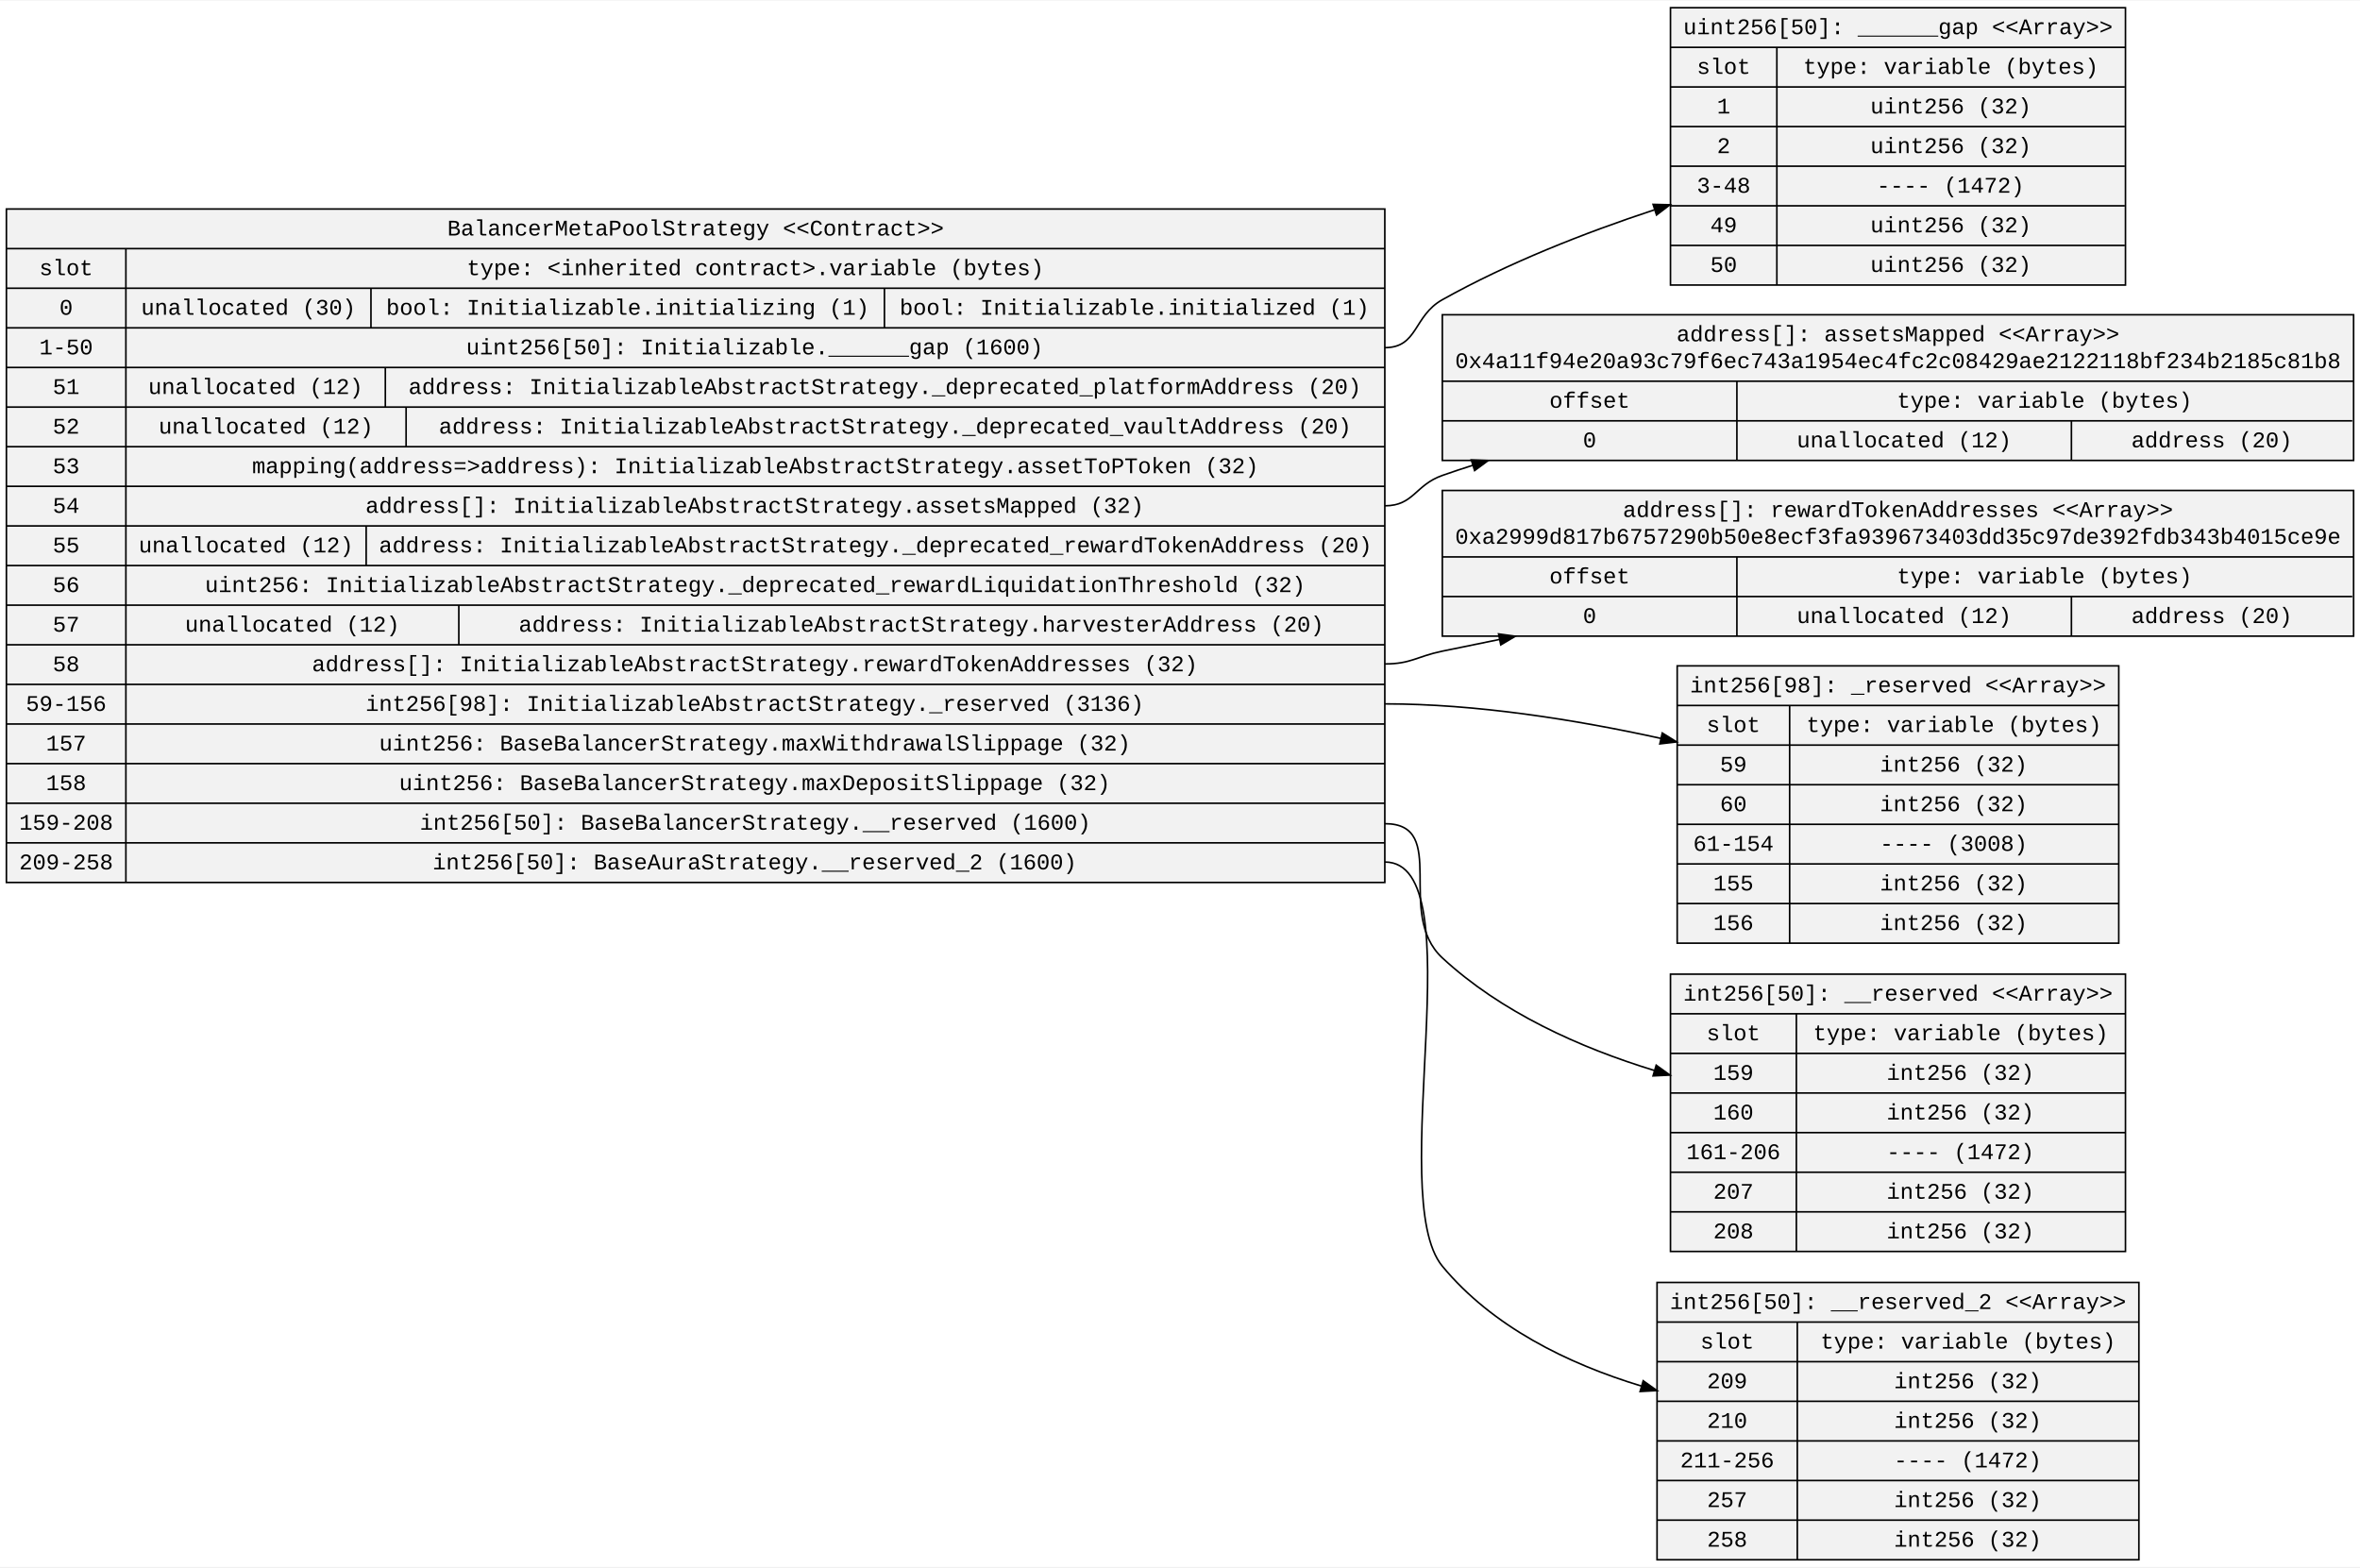
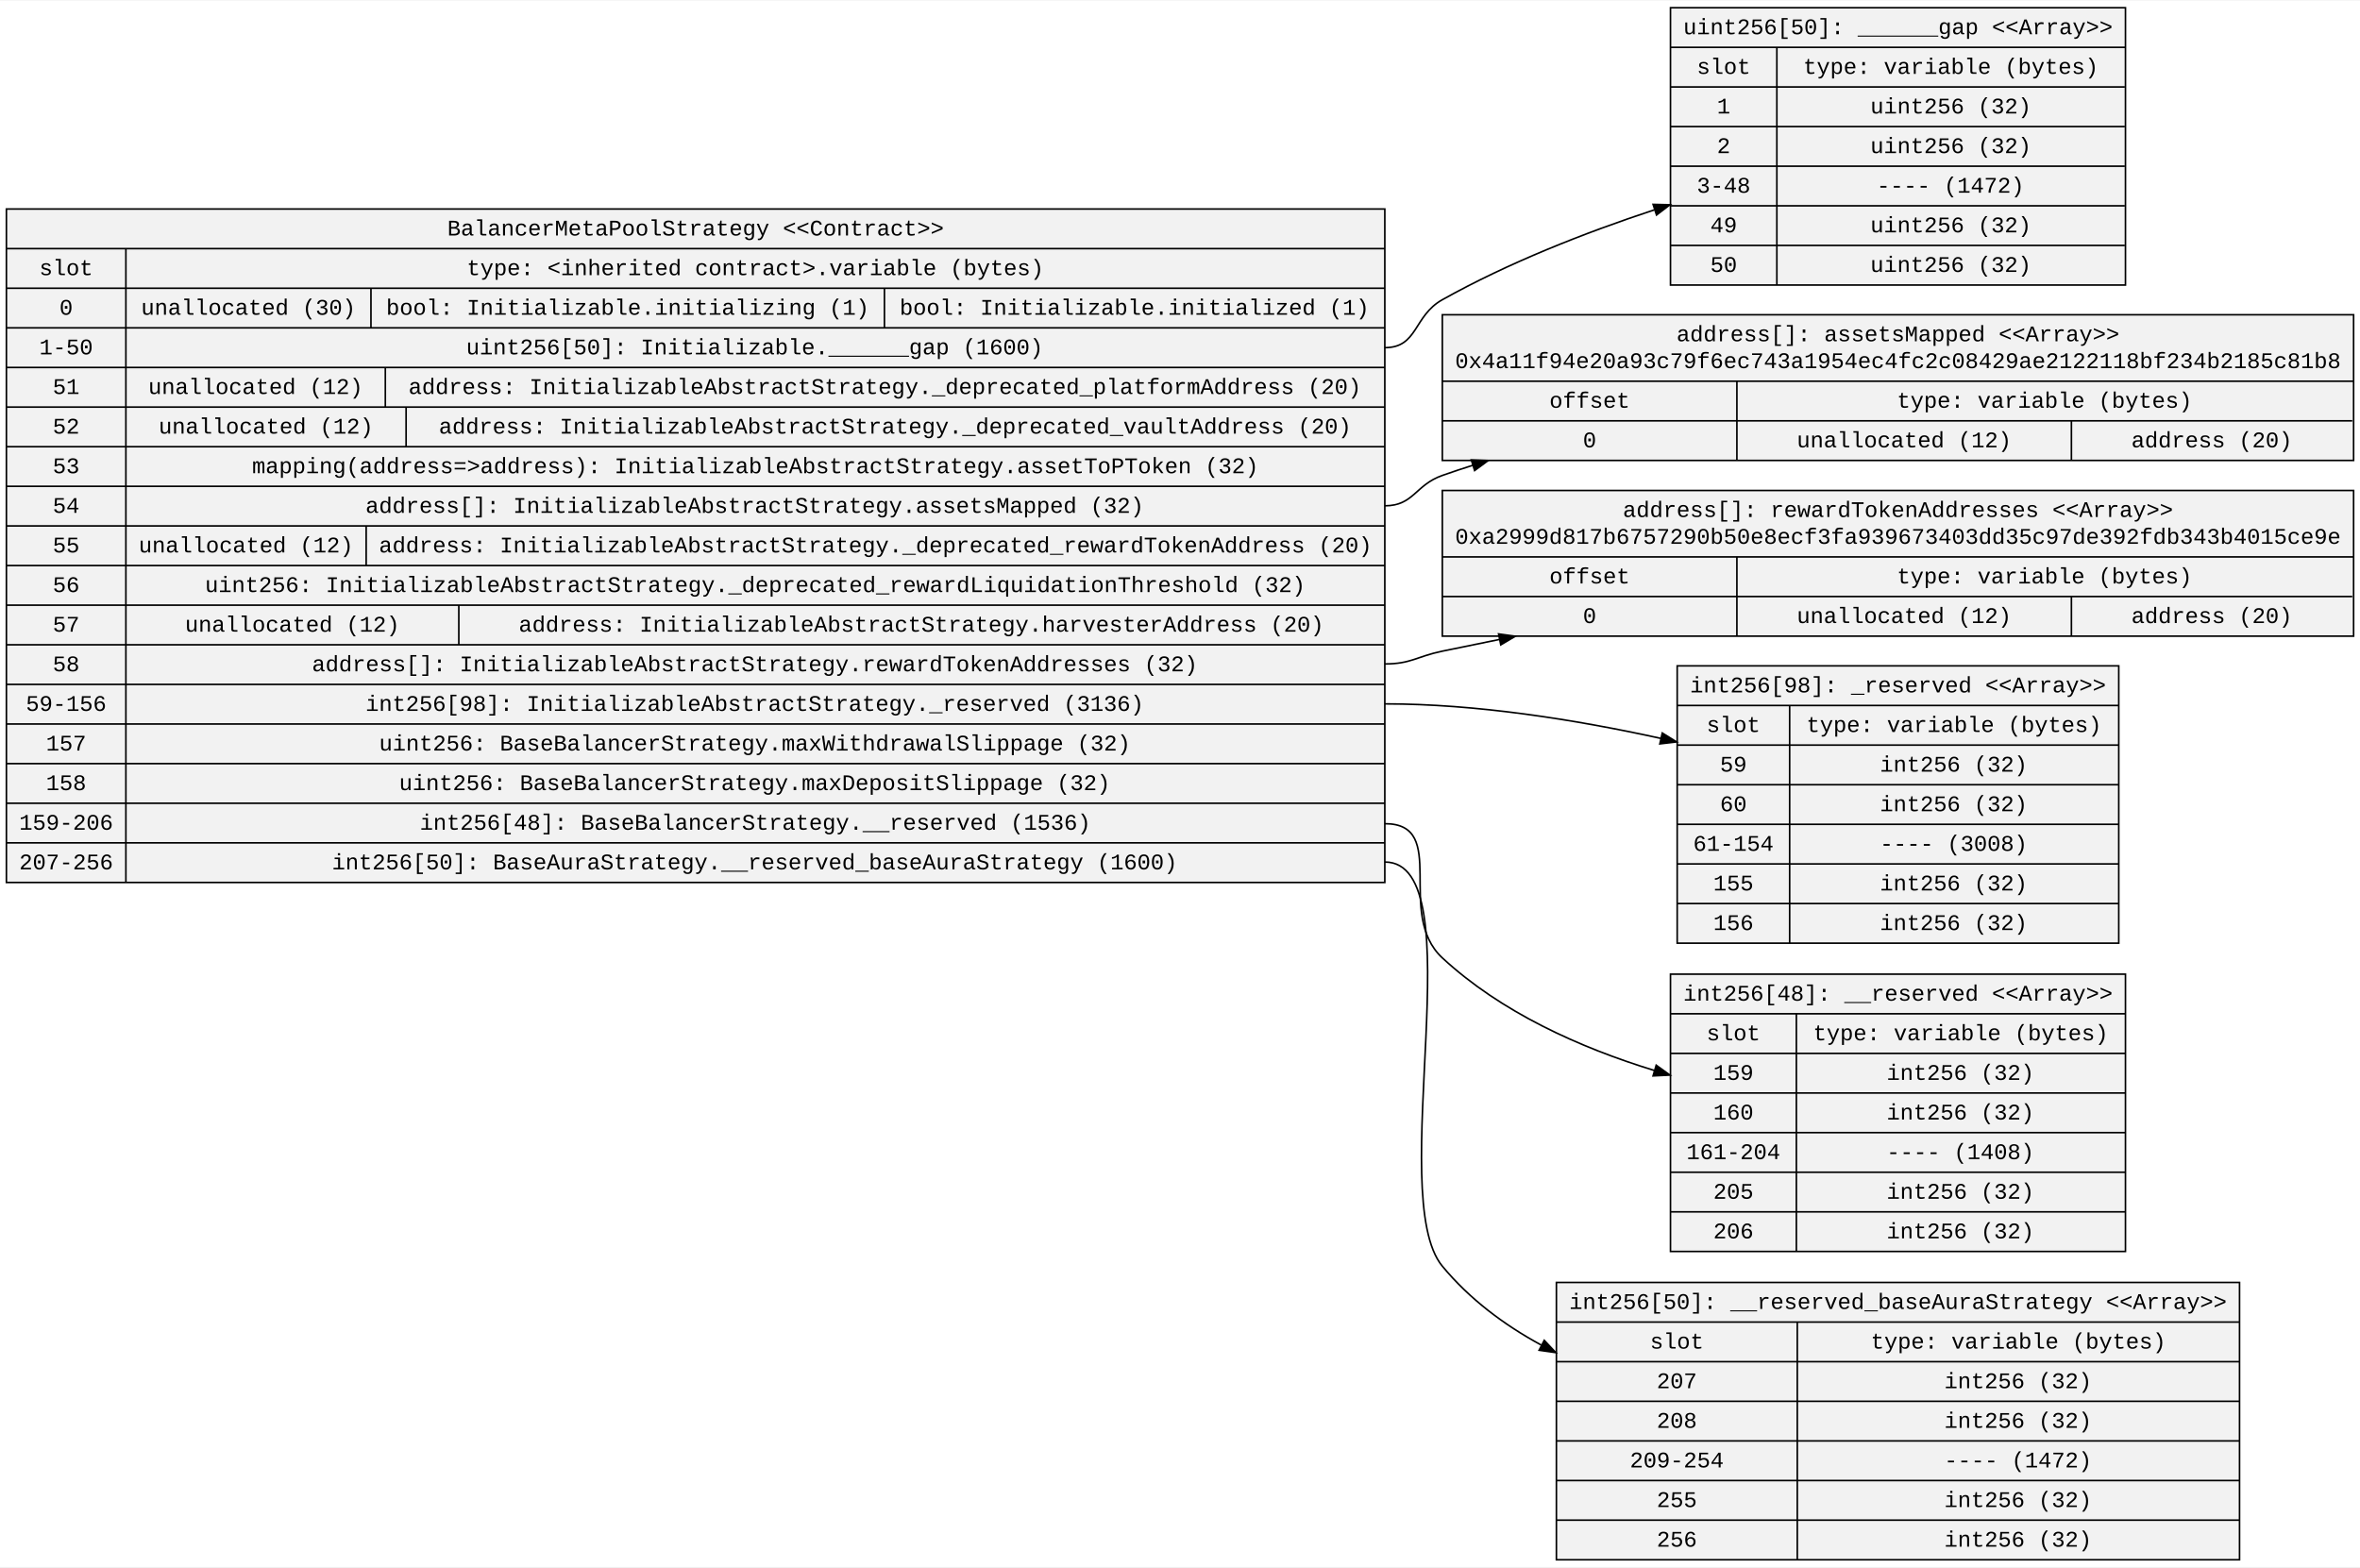
<svg xmlns="http://www.w3.org/2000/svg" width="1477pt" height="981pt" viewBox="0.00 0.00 1477.42 980.60">
  <g id="graph0" class="graph" transform="scale(1 1) rotate(0) translate(4 976.6)">
    <polygon fill="white" stroke="transparent" points="-4,4 -4,-976.6 1473.42,-976.6 1473.42,4 -4,4" />
    <g id="node1" class="node">
      <polygon fill="#f2f2f2" stroke="black" points="0,-424.5 0,-846.1 862.93,-846.1 862.93,-424.5 0,-424.5" />
      <text text-anchor="middle" x="431.47" y="-829.5" font-family="Courier New" font-size="14.00">BalancerMetaPoolStrategy &lt;&lt;Contract&gt;&gt;</text>
      <polyline fill="none" stroke="black" points="0,-821.3 862.93,-821.3 " />
      <text text-anchor="middle" x="37.4" y="-804.7" font-family="Courier New" font-size="14.00">slot</text>
      <polyline fill="none" stroke="black" points="0,-796.5 74.81,-796.5 " />
      <text text-anchor="middle" x="37.4" y="-779.9" font-family="Courier New" font-size="14.00">0</text>
      <polyline fill="none" stroke="black" points="0,-771.7 74.81,-771.7 " />
      <text text-anchor="middle" x="37.4" y="-755.1" font-family="Courier New" font-size="14.00">1-50</text>
      <polyline fill="none" stroke="black" points="0,-746.9 74.81,-746.9 " />
      <text text-anchor="middle" x="37.4" y="-730.3" font-family="Courier New" font-size="14.00">51</text>
      <polyline fill="none" stroke="black" points="0,-722.1 74.81,-722.1 " />
      <text text-anchor="middle" x="37.4" y="-705.5" font-family="Courier New" font-size="14.00">52</text>
      <polyline fill="none" stroke="black" points="0,-697.3 74.81,-697.3 " />
      <text text-anchor="middle" x="37.4" y="-680.7" font-family="Courier New" font-size="14.00">53</text>
      <polyline fill="none" stroke="black" points="0,-672.5 74.81,-672.5 " />
      <text text-anchor="middle" x="37.4" y="-655.9" font-family="Courier New" font-size="14.00">54</text>
      <polyline fill="none" stroke="black" points="0,-647.7 74.81,-647.7 " />
      <text text-anchor="middle" x="37.4" y="-631.1" font-family="Courier New" font-size="14.00">55</text>
      <polyline fill="none" stroke="black" points="0,-622.9 74.81,-622.9 " />
      <text text-anchor="middle" x="37.4" y="-606.3" font-family="Courier New" font-size="14.00">56</text>
      <polyline fill="none" stroke="black" points="0,-598.1 74.81,-598.1 " />
      <text text-anchor="middle" x="37.4" y="-581.5" font-family="Courier New" font-size="14.00">57</text>
      <polyline fill="none" stroke="black" points="0,-573.3 74.81,-573.3 " />
      <text text-anchor="middle" x="37.4" y="-556.7" font-family="Courier New" font-size="14.00">58</text>
      <polyline fill="none" stroke="black" points="0,-548.5 74.81,-548.5 " />
      <text text-anchor="middle" x="37.4" y="-531.9" font-family="Courier New" font-size="14.00">59-156</text>
      <polyline fill="none" stroke="black" points="0,-523.7 74.81,-523.7 " />
      <text text-anchor="middle" x="37.4" y="-507.1" font-family="Courier New" font-size="14.00">157</text>
      <polyline fill="none" stroke="black" points="0,-498.9 74.81,-498.9 " />
      <text text-anchor="middle" x="37.4" y="-482.3" font-family="Courier New" font-size="14.00">158</text>
      <polyline fill="none" stroke="black" points="0,-474.1 74.81,-474.1 " />
-       <text text-anchor="middle" x="37.4" y="-457.5" font-family="Courier New" font-size="14.00">159-208</text>
+       <text text-anchor="middle" x="37.4" y="-457.5" font-family="Courier New" font-size="14.00">159-206</text>
      <polyline fill="none" stroke="black" points="0,-449.3 74.81,-449.3 " />
-       <text text-anchor="middle" x="37.4" y="-432.7" font-family="Courier New" font-size="14.00">209-258</text>
+       <text text-anchor="middle" x="37.4" y="-432.7" font-family="Courier New" font-size="14.00">207-256</text>
      <polyline fill="none" stroke="black" points="74.81,-424.5 74.81,-821.3 " />
      <text text-anchor="middle" x="468.87" y="-804.7" font-family="Courier New" font-size="14.00">type: &lt;inherited contract&gt;.variable (bytes)</text>
      <polyline fill="none" stroke="black" points="74.81,-796.5 862.93,-796.5 " />
      <text text-anchor="middle" x="151.52" y="-779.9" font-family="Courier New" font-size="14.00">unallocated (30)</text>
      <polyline fill="none" stroke="black" points="228.23,-771.7 228.23,-796.5 " />
      <text text-anchor="middle" x="388.96" y="-779.9" font-family="Courier New" font-size="14.00">bool: Initializable.initializing (1)</text>
      <polyline fill="none" stroke="black" points="549.68,-771.7 549.68,-796.5 " />
      <text text-anchor="middle" x="706.2" y="-779.9" font-family="Courier New" font-size="14.00">bool: Initializable.initialized (1)</text>
      <polyline fill="none" stroke="black" points="74.81,-771.7 862.93,-771.7 " />
      <text text-anchor="middle" x="468.44" y="-755.1" font-family="Courier New" font-size="14.00">uint256[50]: Initializable.______gap (1600)</text>
      <polyline fill="none" stroke="black" points="74.81,-746.9 862.93,-746.9 " />
      <text text-anchor="middle" x="156.02" y="-730.3" font-family="Courier New" font-size="14.00">unallocated (12)</text>
      <polyline fill="none" stroke="black" points="237.23,-722.1 237.23,-746.9 " />
      <text text-anchor="middle" x="549.98" y="-730.3" font-family="Courier New" font-size="14.00">address: InitializableAbstractStrategy._deprecated_platformAddress (20)</text>
      <polyline fill="none" stroke="black" points="74.81,-722.1 862.93,-722.1 " />
      <text text-anchor="middle" x="162.52" y="-705.5" font-family="Courier New" font-size="14.00">unallocated (12)</text>
      <polyline fill="none" stroke="black" points="250.23,-697.3 250.23,-722.1 " />
      <text text-anchor="middle" x="556.38" y="-705.5" font-family="Courier New" font-size="14.00">address: InitializableAbstractStrategy._deprecated_vaultAddress (20)</text>
      <polyline fill="none" stroke="black" points="74.81,-697.3 862.93,-697.3 " />
      <text text-anchor="middle" x="468.86" y="-680.7" font-family="Courier New" font-size="14.00">mapping(address=&gt;address): InitializableAbstractStrategy.assetToPToken (32)</text>
      <polyline fill="none" stroke="black" points="74.81,-672.5 862.93,-672.5 " />
      <text text-anchor="middle" x="468.45" y="-655.9" font-family="Courier New" font-size="14.00">address[]: InitializableAbstractStrategy.assetsMapped (32)</text>
      <polyline fill="none" stroke="black" points="74.81,-647.7 862.93,-647.7 " />
      <text text-anchor="middle" x="150.02" y="-631.1" font-family="Courier New" font-size="14.00">unallocated (12)</text>
      <polyline fill="none" stroke="black" points="225.23,-622.9 225.23,-647.7 " />
      <text text-anchor="middle" x="544.08" y="-631.1" font-family="Courier New" font-size="14.00">address: InitializableAbstractStrategy._deprecated_rewardTokenAddress (20)</text>
      <polyline fill="none" stroke="black" points="74.81,-622.9 862.93,-622.9 " />
      <text text-anchor="middle" x="468.77" y="-606.3" font-family="Courier New" font-size="14.00">uint256: InitializableAbstractStrategy._deprecated_rewardLiquidationThreshold (32)</text>
      <polyline fill="none" stroke="black" points="74.81,-598.1 862.93,-598.1 " />
      <text text-anchor="middle" x="179.02" y="-581.5" font-family="Courier New" font-size="14.00">unallocated (12)</text>
      <polyline fill="none" stroke="black" points="283.23,-573.3 283.23,-598.1 " />
      <text text-anchor="middle" x="572.77" y="-581.5" font-family="Courier New" font-size="14.00">address: InitializableAbstractStrategy.harvesterAddress (20)</text>
      <polyline fill="none" stroke="black" points="74.81,-573.3 862.93,-573.3 " />
      <text text-anchor="middle" x="468.55" y="-556.7" font-family="Courier New" font-size="14.00">address[]: InitializableAbstractStrategy.rewardTokenAddresses (32)</text>
      <polyline fill="none" stroke="black" points="74.81,-548.5 862.93,-548.5 " />
      <text text-anchor="middle" x="468.45" y="-531.9" font-family="Courier New" font-size="14.00">int256[98]: InitializableAbstractStrategy._reserved (3136)</text>
      <polyline fill="none" stroke="black" points="74.81,-523.7 862.93,-523.7 " />
      <text text-anchor="middle" x="468.55" y="-507.1" font-family="Courier New" font-size="14.00">uint256: BaseBalancerStrategy.maxWithdrawalSlippage (32)</text>
      <polyline fill="none" stroke="black" points="74.81,-498.9 862.93,-498.9 " />
      <text text-anchor="middle" x="468.45" y="-482.3" font-family="Courier New" font-size="14.00">uint256: BaseBalancerStrategy.maxDepositSlippage (32)</text>
      <polyline fill="none" stroke="black" points="74.81,-474.1 862.93,-474.1 " />
-       <text text-anchor="middle" x="468.84" y="-457.5" font-family="Courier New" font-size="14.00">int256[50]: BaseBalancerStrategy.__reserved (1600)</text>
+       <text text-anchor="middle" x="468.84" y="-457.5" font-family="Courier New" font-size="14.00">int256[48]: BaseBalancerStrategy.__reserved (1536)</text>
      <polyline fill="none" stroke="black" points="74.81,-449.3 862.93,-449.3 " />
-       <text text-anchor="middle" x="468.44" y="-432.7" font-family="Courier New" font-size="14.00">int256[50]: BaseAuraStrategy.__reserved_2 (1600)</text>
+       <text text-anchor="middle" x="468.45" y="-432.7" font-family="Courier New" font-size="14.00">int256[50]: BaseAuraStrategy.__reserved_baseAuraStrategy (1600)</text>
    </g>
    <g id="node2" class="node">
      <polygon fill="#f2f2f2" stroke="black" points="1041.76,-798.5 1041.76,-972.1 1326.6,-972.1 1326.6,-798.5 1041.76,-798.5" />
      <text text-anchor="middle" x="1184.18" y="-955.5" font-family="Courier New" font-size="14.00">uint256[50]: ______gap &lt;&lt;Array&gt;&gt;</text>
      <polyline fill="none" stroke="black" points="1041.76,-947.3 1326.6,-947.3 " />
      <text text-anchor="middle" x="1075.06" y="-930.7" font-family="Courier New" font-size="14.00">slot</text>
      <polyline fill="none" stroke="black" points="1041.76,-922.5 1108.36,-922.5 " />
      <text text-anchor="middle" x="1075.06" y="-905.9" font-family="Courier New" font-size="14.00">1</text>
      <polyline fill="none" stroke="black" points="1041.76,-897.7 1108.36,-897.7 " />
      <text text-anchor="middle" x="1075.06" y="-881.1" font-family="Courier New" font-size="14.00">2</text>
      <polyline fill="none" stroke="black" points="1041.76,-872.9 1108.36,-872.9 " />
      <text text-anchor="middle" x="1075.06" y="-856.3" font-family="Courier New" font-size="14.00">3-48</text>
      <polyline fill="none" stroke="black" points="1041.76,-848.1 1108.36,-848.1 " />
      <text text-anchor="middle" x="1075.06" y="-831.5" font-family="Courier New" font-size="14.00">49</text>
      <polyline fill="none" stroke="black" points="1041.76,-823.3 1108.36,-823.3 " />
      <text text-anchor="middle" x="1075.06" y="-806.7" font-family="Courier New" font-size="14.00">50</text>
      <polyline fill="none" stroke="black" points="1108.36,-798.5 1108.36,-947.3 " />
      <text text-anchor="middle" x="1217.28" y="-930.7" font-family="Courier New" font-size="14.00">type: variable (bytes)</text>
      <polyline fill="none" stroke="black" points="1108.36,-922.5 1326.19,-922.5 " />
      <text text-anchor="middle" x="1217.27" y="-905.9" font-family="Courier New" font-size="14.00">uint256 (32)</text>
      <polyline fill="none" stroke="black" points="1108.36,-897.7 1326.19,-897.7 " />
      <text text-anchor="middle" x="1217.27" y="-881.1" font-family="Courier New" font-size="14.00">uint256 (32)</text>
      <polyline fill="none" stroke="black" points="1108.36,-872.9 1326.19,-872.9 " />
      <text text-anchor="middle" x="1217.07" y="-856.3" font-family="Courier New" font-size="14.00">---- (1472)</text>
      <polyline fill="none" stroke="black" points="1108.36,-848.1 1326.19,-848.1 " />
      <text text-anchor="middle" x="1217.27" y="-831.5" font-family="Courier New" font-size="14.00">uint256 (32)</text>
      <polyline fill="none" stroke="black" points="1108.36,-823.3 1326.19,-823.3 " />
      <text text-anchor="middle" x="1217.27" y="-806.7" font-family="Courier New" font-size="14.00">uint256 (32)</text>
    </g>
    <g id="edge1" class="edge">
      <path fill="none" stroke="black" d="M862.93,-759.3C883.76,-759.3 880.76,-779.13 898.93,-789.3 940.01,-812.29 987.5,-831.01 1031.77,-845.61" />
      <polygon fill="black" stroke="black" points="1030.87,-849 1041.46,-848.76 1033.03,-842.34 1030.87,-849" />
    </g>
    <g id="node3" class="node">
      <polygon fill="#f2f2f2" stroke="black" points="898.93,-688.7 898.93,-779.9 1469.42,-779.9 1469.42,-688.7 898.93,-688.7" />
      <text text-anchor="middle" x="1184.18" y="-763.3" font-family="Courier New" font-size="14.00">address[]: assetsMapped &lt;&lt;Array&gt;&gt;</text>
      <text text-anchor="middle" x="1184.18" y="-746.5" font-family="Courier New" font-size="14.00">0x4a11f94e20a93c79f6ec743a1954ec4fc2c08429ae2122118bf234b2185c81b8</text>
      <polyline fill="none" stroke="black" points="898.93,-738.3 1469.42,-738.3 " />
      <text text-anchor="middle" x="991.14" y="-721.7" font-family="Courier New" font-size="14.00">offset</text>
      <polyline fill="none" stroke="black" points="898.93,-713.5 1083.34,-713.5 " />
      <text text-anchor="middle" x="991.14" y="-696.9" font-family="Courier New" font-size="14.00">0</text>
      <polyline fill="none" stroke="black" points="1083.34,-688.7 1083.34,-738.3 " />
      <text text-anchor="middle" x="1275.96" y="-721.7" font-family="Courier New" font-size="14.00">type: variable (bytes)</text>
      <polyline fill="none" stroke="black" points="1083.34,-713.5 1468.58,-713.5 " />
      <text text-anchor="middle" x="1188.05" y="-696.9" font-family="Courier New" font-size="14.00">unallocated (12)</text>
      <polyline fill="none" stroke="black" points="1292.76,-688.7 1292.76,-713.5 " />
      <text text-anchor="middle" x="1380.67" y="-696.9" font-family="Courier New" font-size="14.00">address (20)</text>
    </g>
    <g id="edge2" class="edge">
      <path fill="none" stroke="black" d="M862.93,-660.3C881.02,-660.3 881.87,-673.29 898.93,-679.3 905.22,-681.51 911.63,-683.65 918.11,-685.7" />
      <polygon fill="black" stroke="black" points="917.08,-689.04 927.67,-688.65 919.15,-682.36 917.08,-689.04" />
    </g>
    <g id="node4" class="node">
      <polygon fill="#f2f2f2" stroke="black" points="898.93,-578.7 898.93,-669.9 1469.42,-669.9 1469.42,-578.7 898.93,-578.7" />
      <text text-anchor="middle" x="1184.18" y="-653.3" font-family="Courier New" font-size="14.00">address[]: rewardTokenAddresses &lt;&lt;Array&gt;&gt;</text>
      <text text-anchor="middle" x="1184.18" y="-636.5" font-family="Courier New" font-size="14.00">0xa2999d817b6757290b50e8ecf3fa939673403dd35c97de392fdb343b4015ce9e</text>
      <polyline fill="none" stroke="black" points="898.93,-628.3 1469.42,-628.3 " />
      <text text-anchor="middle" x="991.14" y="-611.7" font-family="Courier New" font-size="14.00">offset</text>
      <polyline fill="none" stroke="black" points="898.93,-603.5 1083.34,-603.5 " />
      <text text-anchor="middle" x="991.14" y="-586.9" font-family="Courier New" font-size="14.00">0</text>
      <polyline fill="none" stroke="black" points="1083.34,-578.7 1083.34,-628.3 " />
      <text text-anchor="middle" x="1275.96" y="-611.7" font-family="Courier New" font-size="14.00">type: variable (bytes)</text>
      <polyline fill="none" stroke="black" points="1083.34,-603.5 1468.58,-603.5 " />
      <text text-anchor="middle" x="1188.05" y="-586.9" font-family="Courier New" font-size="14.00">unallocated (12)</text>
      <polyline fill="none" stroke="black" points="1292.76,-578.7 1292.76,-603.5 " />
      <text text-anchor="middle" x="1380.67" y="-586.9" font-family="Courier New" font-size="14.00">address (20)</text>
    </g>
    <g id="edge3" class="edge">
      <path fill="none" stroke="black" d="M862.93,-561.3C879.32,-561.3 882.89,-565.97 898.93,-569.3 910.56,-571.72 922.47,-574.16 934.5,-576.59" />
      <polygon fill="black" stroke="black" points="934.14,-580.09 944.63,-578.64 935.52,-573.23 934.14,-580.09" />
    </g>
    <g id="node5" class="node">
      <polygon fill="#f2f2f2" stroke="black" points="1045.96,-386.5 1045.96,-560.1 1322.4,-560.1 1322.4,-386.5 1045.96,-386.5" />
      <text text-anchor="middle" x="1184.18" y="-543.5" font-family="Courier New" font-size="14.00">int256[98]: _reserved &lt;&lt;Array&gt;&gt;</text>
      <polyline fill="none" stroke="black" points="1045.96,-535.3 1322.4,-535.3 " />
      <text text-anchor="middle" x="1081.16" y="-518.7" font-family="Courier New" font-size="14.00">slot</text>
      <polyline fill="none" stroke="black" points="1045.96,-510.5 1116.36,-510.5 " />
      <text text-anchor="middle" x="1081.16" y="-493.9" font-family="Courier New" font-size="14.00">59</text>
      <polyline fill="none" stroke="black" points="1045.96,-485.7 1116.36,-485.7 " />
      <text text-anchor="middle" x="1081.16" y="-469.1" font-family="Courier New" font-size="14.00">60</text>
      <polyline fill="none" stroke="black" points="1045.96,-460.9 1116.36,-460.9 " />
      <text text-anchor="middle" x="1081.16" y="-444.3" font-family="Courier New" font-size="14.00">61-154</text>
      <polyline fill="none" stroke="black" points="1045.96,-436.1 1116.36,-436.1 " />
      <text text-anchor="middle" x="1081.16" y="-419.5" font-family="Courier New" font-size="14.00">155</text>
      <polyline fill="none" stroke="black" points="1045.96,-411.3 1116.36,-411.3 " />
      <text text-anchor="middle" x="1081.16" y="-394.7" font-family="Courier New" font-size="14.00">156</text>
      <polyline fill="none" stroke="black" points="1116.36,-386.5 1116.36,-535.3 " />
      <text text-anchor="middle" x="1219.28" y="-518.7" font-family="Courier New" font-size="14.00">type: variable (bytes)</text>
      <polyline fill="none" stroke="black" points="1116.36,-510.5 1322.19,-510.5 " />
      <text text-anchor="middle" x="1219.07" y="-493.9" font-family="Courier New" font-size="14.00">int256 (32)</text>
      <polyline fill="none" stroke="black" points="1116.36,-485.7 1322.19,-485.7 " />
      <text text-anchor="middle" x="1219.07" y="-469.1" font-family="Courier New" font-size="14.00">int256 (32)</text>
      <polyline fill="none" stroke="black" points="1116.36,-460.9 1322.19,-460.9 " />
      <text text-anchor="middle" x="1219.07" y="-444.3" font-family="Courier New" font-size="14.00">---- (3008)</text>
      <polyline fill="none" stroke="black" points="1116.36,-436.1 1322.19,-436.1 " />
      <text text-anchor="middle" x="1219.07" y="-419.5" font-family="Courier New" font-size="14.00">int256 (32)</text>
      <polyline fill="none" stroke="black" points="1116.36,-411.3 1322.19,-411.3 " />
      <text text-anchor="middle" x="1219.07" y="-394.7" font-family="Courier New" font-size="14.00">int256 (32)</text>
    </g>
    <g id="edge4" class="edge">
      <path fill="none" stroke="black" d="M862.93,-536.3C920.01,-536.3 981.75,-526.55 1035.65,-514.71" />
      <polygon fill="black" stroke="black" points="1036.63,-518.08 1045.62,-512.48 1035.1,-511.25 1036.63,-518.08" />
    </g>
    <g id="node6" class="node">
      <polygon fill="#f2f2f2" stroke="black" points="1041.76,-193.5 1041.76,-367.1 1326.6,-367.1 1326.6,-193.5 1041.76,-193.5" />
-       <text text-anchor="middle" x="1184.18" y="-350.5" font-family="Courier New" font-size="14.00">int256[50]: __reserved &lt;&lt;Array&gt;&gt;</text>
+       <text text-anchor="middle" x="1184.18" y="-350.5" font-family="Courier New" font-size="14.00">int256[48]: __reserved &lt;&lt;Array&gt;&gt;</text>
      <polyline fill="none" stroke="black" points="1041.76,-342.3 1326.6,-342.3 " />
      <text text-anchor="middle" x="1081.16" y="-325.7" font-family="Courier New" font-size="14.00">slot</text>
      <polyline fill="none" stroke="black" points="1041.76,-317.5 1120.57,-317.5 " />
      <text text-anchor="middle" x="1081.16" y="-300.9" font-family="Courier New" font-size="14.00">159</text>
      <polyline fill="none" stroke="black" points="1041.76,-292.7 1120.57,-292.7 " />
      <text text-anchor="middle" x="1081.16" y="-276.1" font-family="Courier New" font-size="14.00">160</text>
      <polyline fill="none" stroke="black" points="1041.76,-267.9 1120.57,-267.9 " />
-       <text text-anchor="middle" x="1081.16" y="-251.3" font-family="Courier New" font-size="14.00">161-206</text>
+       <text text-anchor="middle" x="1081.16" y="-251.3" font-family="Courier New" font-size="14.00">161-204</text>
      <polyline fill="none" stroke="black" points="1041.76,-243.1 1120.57,-243.1 " />
-       <text text-anchor="middle" x="1081.16" y="-226.5" font-family="Courier New" font-size="14.00">207</text>
+       <text text-anchor="middle" x="1081.16" y="-226.5" font-family="Courier New" font-size="14.00">205</text>
      <polyline fill="none" stroke="black" points="1041.76,-218.3 1120.57,-218.3 " />
-       <text text-anchor="middle" x="1081.16" y="-201.7" font-family="Courier New" font-size="14.00">208</text>
+       <text text-anchor="middle" x="1081.16" y="-201.7" font-family="Courier New" font-size="14.00">206</text>
      <polyline fill="none" stroke="black" points="1120.57,-193.5 1120.57,-342.3 " />
      <text text-anchor="middle" x="1223.48" y="-325.7" font-family="Courier New" font-size="14.00">type: variable (bytes)</text>
      <polyline fill="none" stroke="black" points="1120.57,-317.5 1326.4,-317.5 " />
      <text text-anchor="middle" x="1223.27" y="-300.9" font-family="Courier New" font-size="14.00">int256 (32)</text>
      <polyline fill="none" stroke="black" points="1120.57,-292.7 1326.4,-292.7 " />
      <text text-anchor="middle" x="1223.27" y="-276.1" font-family="Courier New" font-size="14.00">int256 (32)</text>
      <polyline fill="none" stroke="black" points="1120.57,-267.9 1326.4,-267.9 " />
-       <text text-anchor="middle" x="1223.27" y="-251.3" font-family="Courier New" font-size="14.00">---- (1472)</text>
+       <text text-anchor="middle" x="1223.27" y="-251.3" font-family="Courier New" font-size="14.00">---- (1408)</text>
      <polyline fill="none" stroke="black" points="1120.57,-243.1 1326.4,-243.1 " />
      <text text-anchor="middle" x="1223.27" y="-226.5" font-family="Courier New" font-size="14.00">int256 (32)</text>
      <polyline fill="none" stroke="black" points="1120.57,-218.3 1326.4,-218.3 " />
      <text text-anchor="middle" x="1223.27" y="-201.7" font-family="Courier New" font-size="14.00">int256 (32)</text>
    </g>
    <g id="edge5" class="edge">
      <path fill="none" stroke="black" d="M862.93,-461.3C903.55,-461.3 869.14,-404.91 898.93,-377.3 935.61,-343.31 984.69,-321.18 1031.74,-306.78" />
      <polygon fill="black" stroke="black" points="1032.83,-310.11 1041.43,-303.92 1030.85,-303.4 1032.83,-310.11" />
    </g>
    <g id="node7" class="node">
-       <polygon fill="#f2f2f2" stroke="black" points="1033.35,-0.5 1033.35,-174.1 1335,-174.1 1335,-0.5 1033.35,-0.5" />
-       <text text-anchor="middle" x="1184.18" y="-157.5" font-family="Courier New" font-size="14.00">int256[50]: __reserved_2 &lt;&lt;Array&gt;&gt;</text>
-       <polyline fill="none" stroke="black" points="1033.35,-149.3 1335,-149.3 " />
-       <text text-anchor="middle" x="1077.26" y="-132.7" font-family="Courier New" font-size="14.00">slot</text>
-       <polyline fill="none" stroke="black" points="1033.35,-124.5 1121.16,-124.5 " />
-       <text text-anchor="middle" x="1077.26" y="-107.9" font-family="Courier New" font-size="14.00">209</text>
-       <polyline fill="none" stroke="black" points="1033.35,-99.7 1121.16,-99.7 " />
-       <text text-anchor="middle" x="1077.26" y="-83.1" font-family="Courier New" font-size="14.00">210</text>
-       <polyline fill="none" stroke="black" points="1033.35,-74.9 1121.16,-74.9 " />
-       <text text-anchor="middle" x="1077.26" y="-58.3" font-family="Courier New" font-size="14.00">211-256</text>
-       <polyline fill="none" stroke="black" points="1033.35,-50.1 1121.16,-50.1 " />
-       <text text-anchor="middle" x="1077.26" y="-33.5" font-family="Courier New" font-size="14.00">257</text>
-       <polyline fill="none" stroke="black" points="1033.35,-25.3 1121.16,-25.3 " />
-       <text text-anchor="middle" x="1077.26" y="-8.7" font-family="Courier New" font-size="14.00">258</text>
-       <polyline fill="none" stroke="black" points="1121.16,-0.5 1121.16,-149.3 " />
-       <text text-anchor="middle" x="1228.08" y="-132.7" font-family="Courier New" font-size="14.00">type: variable (bytes)</text>
-       <polyline fill="none" stroke="black" points="1121.16,-124.5 1334.99,-124.5 " />
-       <text text-anchor="middle" x="1227.87" y="-107.9" font-family="Courier New" font-size="14.00">int256 (32)</text>
-       <polyline fill="none" stroke="black" points="1121.16,-99.7 1334.99,-99.7 " />
-       <text text-anchor="middle" x="1227.87" y="-83.1" font-family="Courier New" font-size="14.00">int256 (32)</text>
-       <polyline fill="none" stroke="black" points="1121.16,-74.9 1334.99,-74.9 " />
-       <text text-anchor="middle" x="1227.87" y="-58.3" font-family="Courier New" font-size="14.00">---- (1472)</text>
-       <polyline fill="none" stroke="black" points="1121.16,-50.1 1334.99,-50.1 " />
-       <text text-anchor="middle" x="1227.87" y="-33.5" font-family="Courier New" font-size="14.00">int256 (32)</text>
-       <polyline fill="none" stroke="black" points="1121.16,-25.3 1334.99,-25.3 " />
-       <text text-anchor="middle" x="1227.87" y="-8.7" font-family="Courier New" font-size="14.00">int256 (32)</text>
+       <polygon fill="#f2f2f2" stroke="black" points="970.34,-0.5 970.34,-174.1 1398.01,-174.1 1398.01,-0.5 970.34,-0.5" />
+       <text text-anchor="middle" x="1184.18" y="-157.5" font-family="Courier New" font-size="14.00">int256[50]: __reserved_baseAuraStrategy &lt;&lt;Array&gt;&gt;</text>
+       <polyline fill="none" stroke="black" points="970.34,-149.3 1398.01,-149.3 " />
+       <text text-anchor="middle" x="1045.75" y="-132.7" font-family="Courier New" font-size="14.00">slot</text>
+       <polyline fill="none" stroke="black" points="970.34,-124.5 1121.15,-124.5 " />
+       <text text-anchor="middle" x="1045.75" y="-107.9" font-family="Courier New" font-size="14.00">207</text>
+       <polyline fill="none" stroke="black" points="970.34,-99.7 1121.15,-99.7 " />
+       <text text-anchor="middle" x="1045.75" y="-83.1" font-family="Courier New" font-size="14.00">208</text>
+       <polyline fill="none" stroke="black" points="970.34,-74.9 1121.15,-74.9 " />
+       <text text-anchor="middle" x="1045.75" y="-58.3" font-family="Courier New" font-size="14.00">209-254</text>
+       <polyline fill="none" stroke="black" points="970.34,-50.1 1121.15,-50.1 " />
+       <text text-anchor="middle" x="1045.75" y="-33.5" font-family="Courier New" font-size="14.00">255</text>
+       <polyline fill="none" stroke="black" points="970.34,-25.3 1121.15,-25.3 " />
+       <text text-anchor="middle" x="1045.75" y="-8.7" font-family="Courier New" font-size="14.00">256</text>
+       <polyline fill="none" stroke="black" points="1121.15,-0.5 1121.15,-149.3 " />
+       <text text-anchor="middle" x="1259.57" y="-132.7" font-family="Courier New" font-size="14.00">type: variable (bytes)</text>
+       <polyline fill="none" stroke="black" points="1121.15,-124.5 1397.98,-124.5 " />
+       <text text-anchor="middle" x="1259.36" y="-107.9" font-family="Courier New" font-size="14.00">int256 (32)</text>
+       <polyline fill="none" stroke="black" points="1121.15,-99.7 1397.98,-99.7 " />
+       <text text-anchor="middle" x="1259.36" y="-83.1" font-family="Courier New" font-size="14.00">int256 (32)</text>
+       <polyline fill="none" stroke="black" points="1121.15,-74.9 1397.98,-74.9 " />
+       <text text-anchor="middle" x="1259.36" y="-58.3" font-family="Courier New" font-size="14.00">---- (1472)</text>
+       <polyline fill="none" stroke="black" points="1121.15,-50.1 1397.98,-50.1 " />
+       <text text-anchor="middle" x="1259.36" y="-33.5" font-family="Courier New" font-size="14.00">int256 (32)</text>
+       <polyline fill="none" stroke="black" points="1121.15,-25.3 1397.98,-25.3 " />
+       <text text-anchor="middle" x="1259.36" y="-8.7" font-family="Courier New" font-size="14.00">int256 (32)</text>
    </g>
    <g id="edge6" class="edge">
-       <path fill="none" stroke="black" d="M862.93,-437.3C919.72,-437.3 862.71,-228.04 898.93,-184.3 930.28,-146.45 977.08,-123.32 1023.7,-109.2" />
-       <polygon fill="black" stroke="black" points="1024.69,-112.56 1033.32,-106.41 1022.74,-105.83 1024.69,-112.56" />
+       <path fill="none" stroke="black" d="M862.93,-437.3C919.72,-437.3 862.71,-228.04 898.93,-184.3 915.89,-163.82 937.37,-147.66 960.89,-134.89" />
+       <polygon fill="black" stroke="black" points="962.74,-137.88 970,-130.17 959.51,-131.66 962.74,-137.88" />
    </g>
  </g>
</svg>
